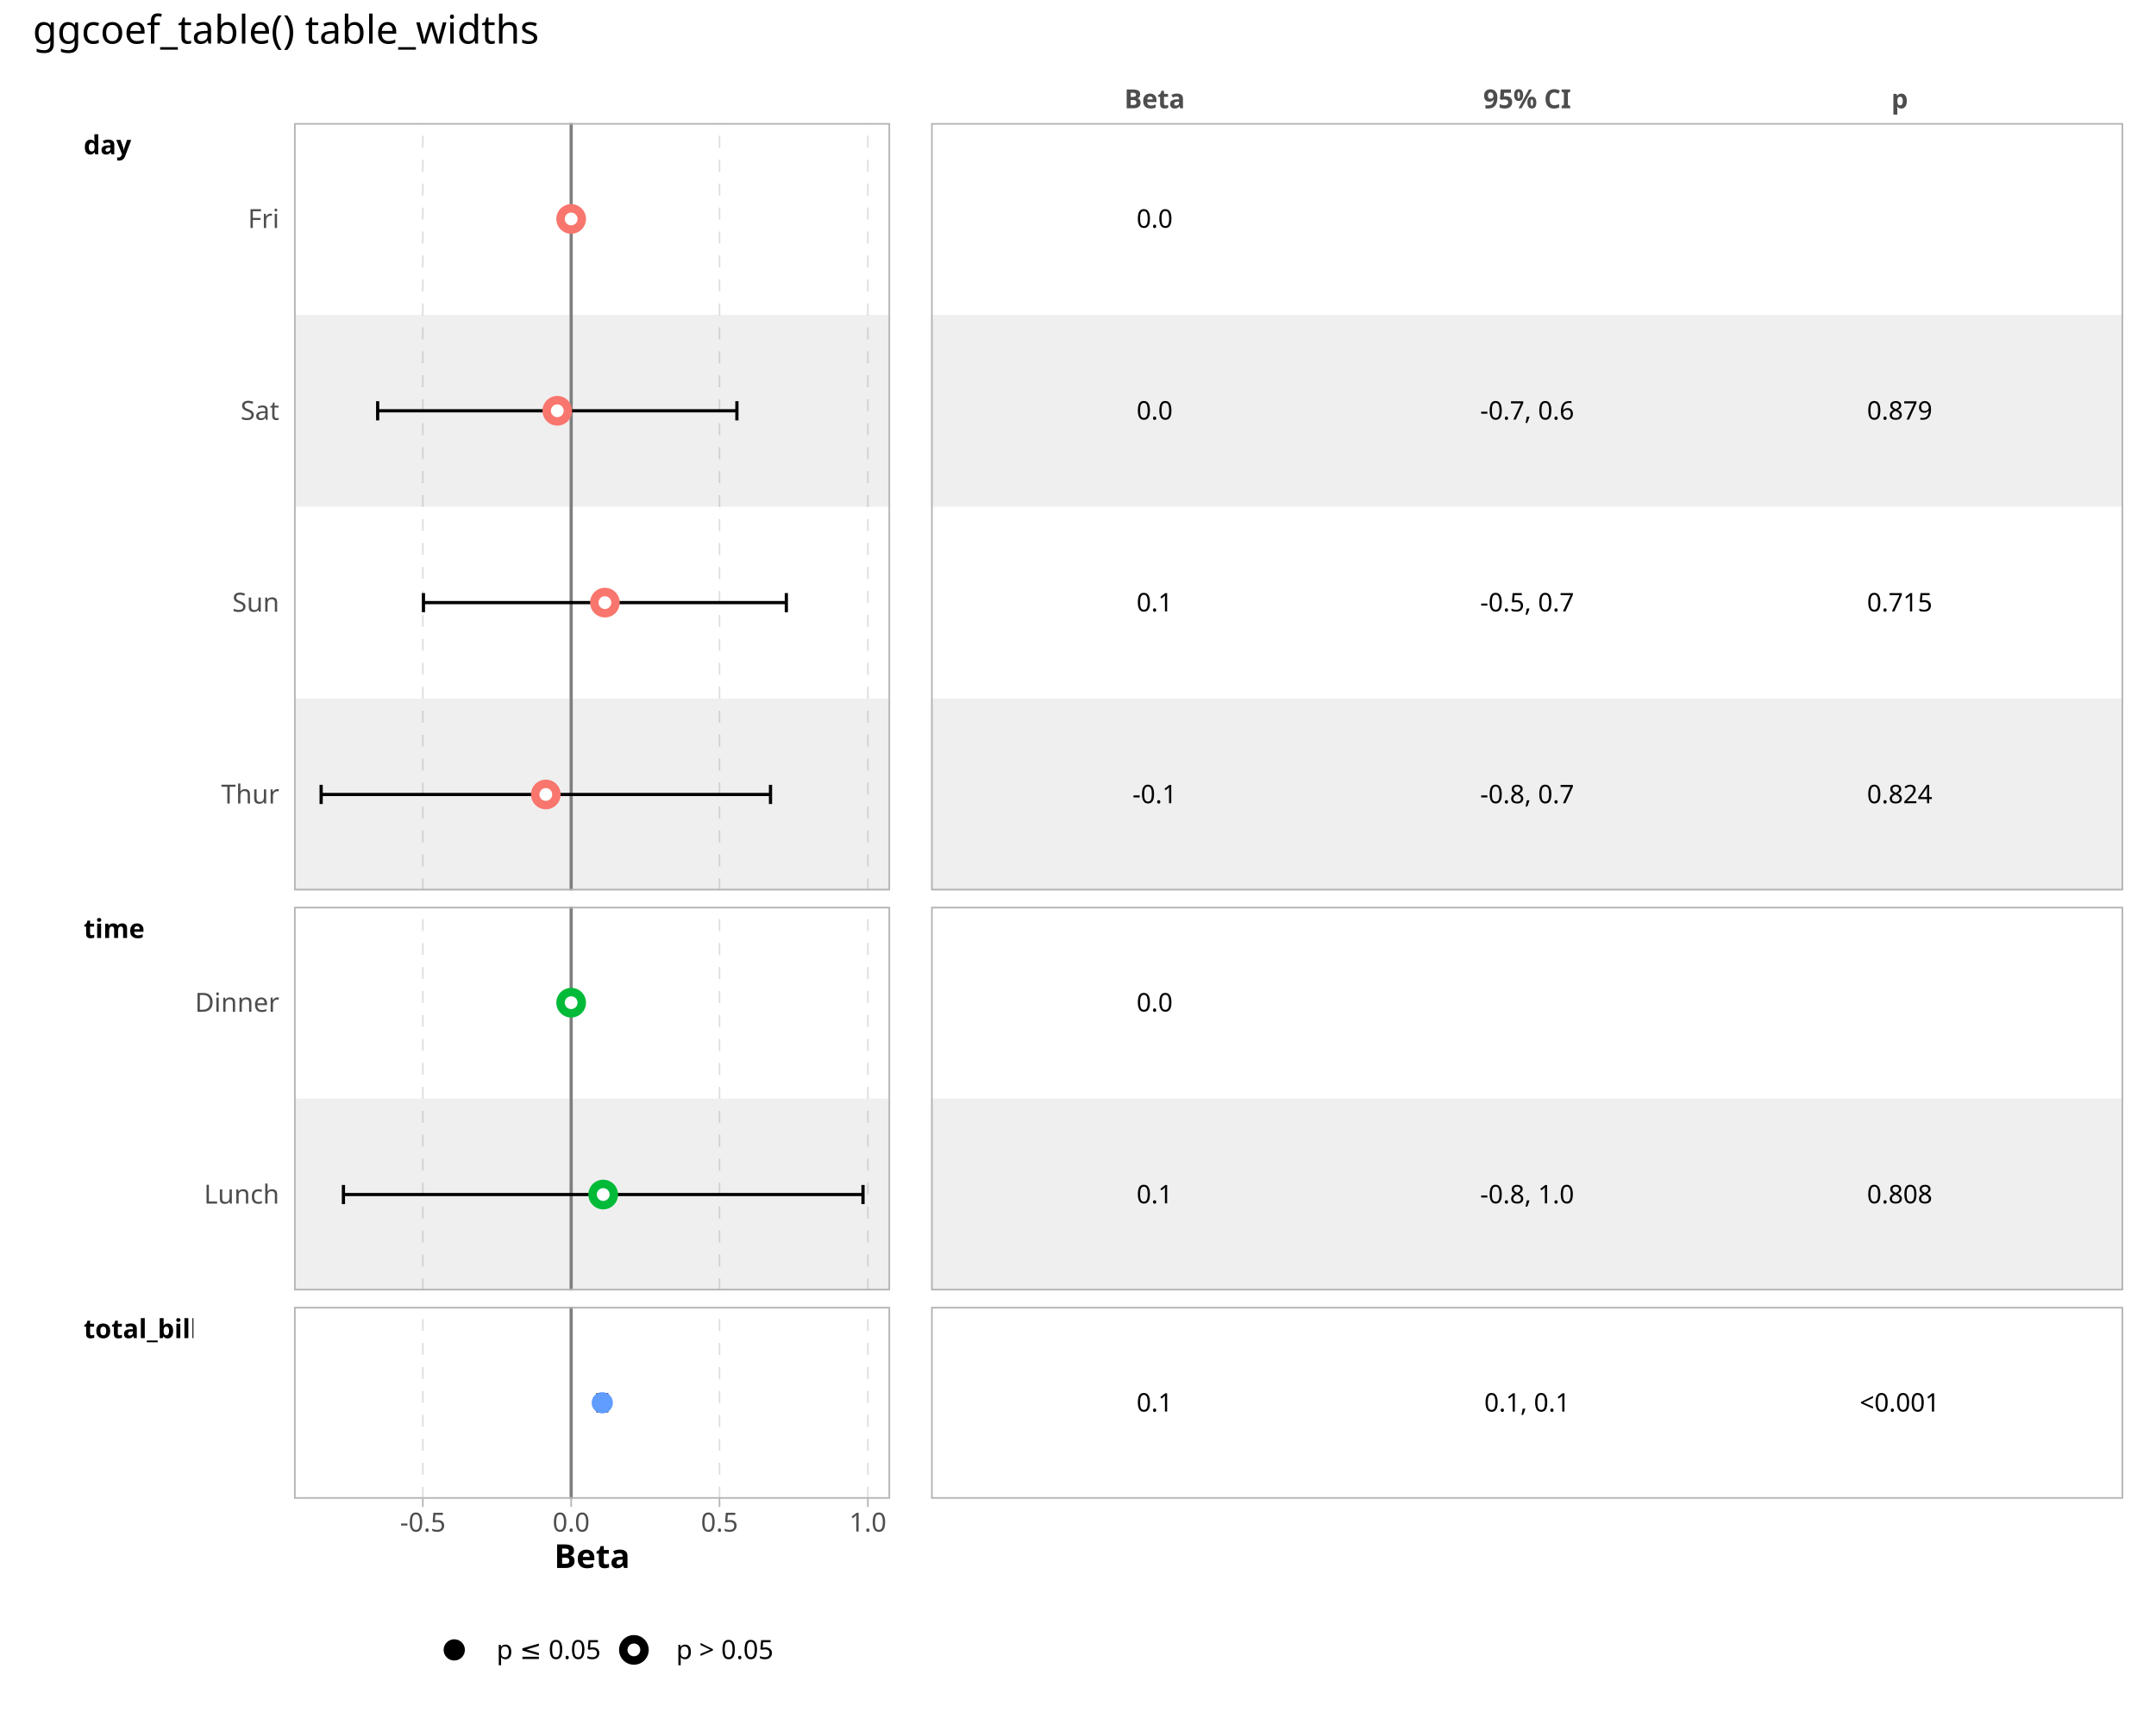
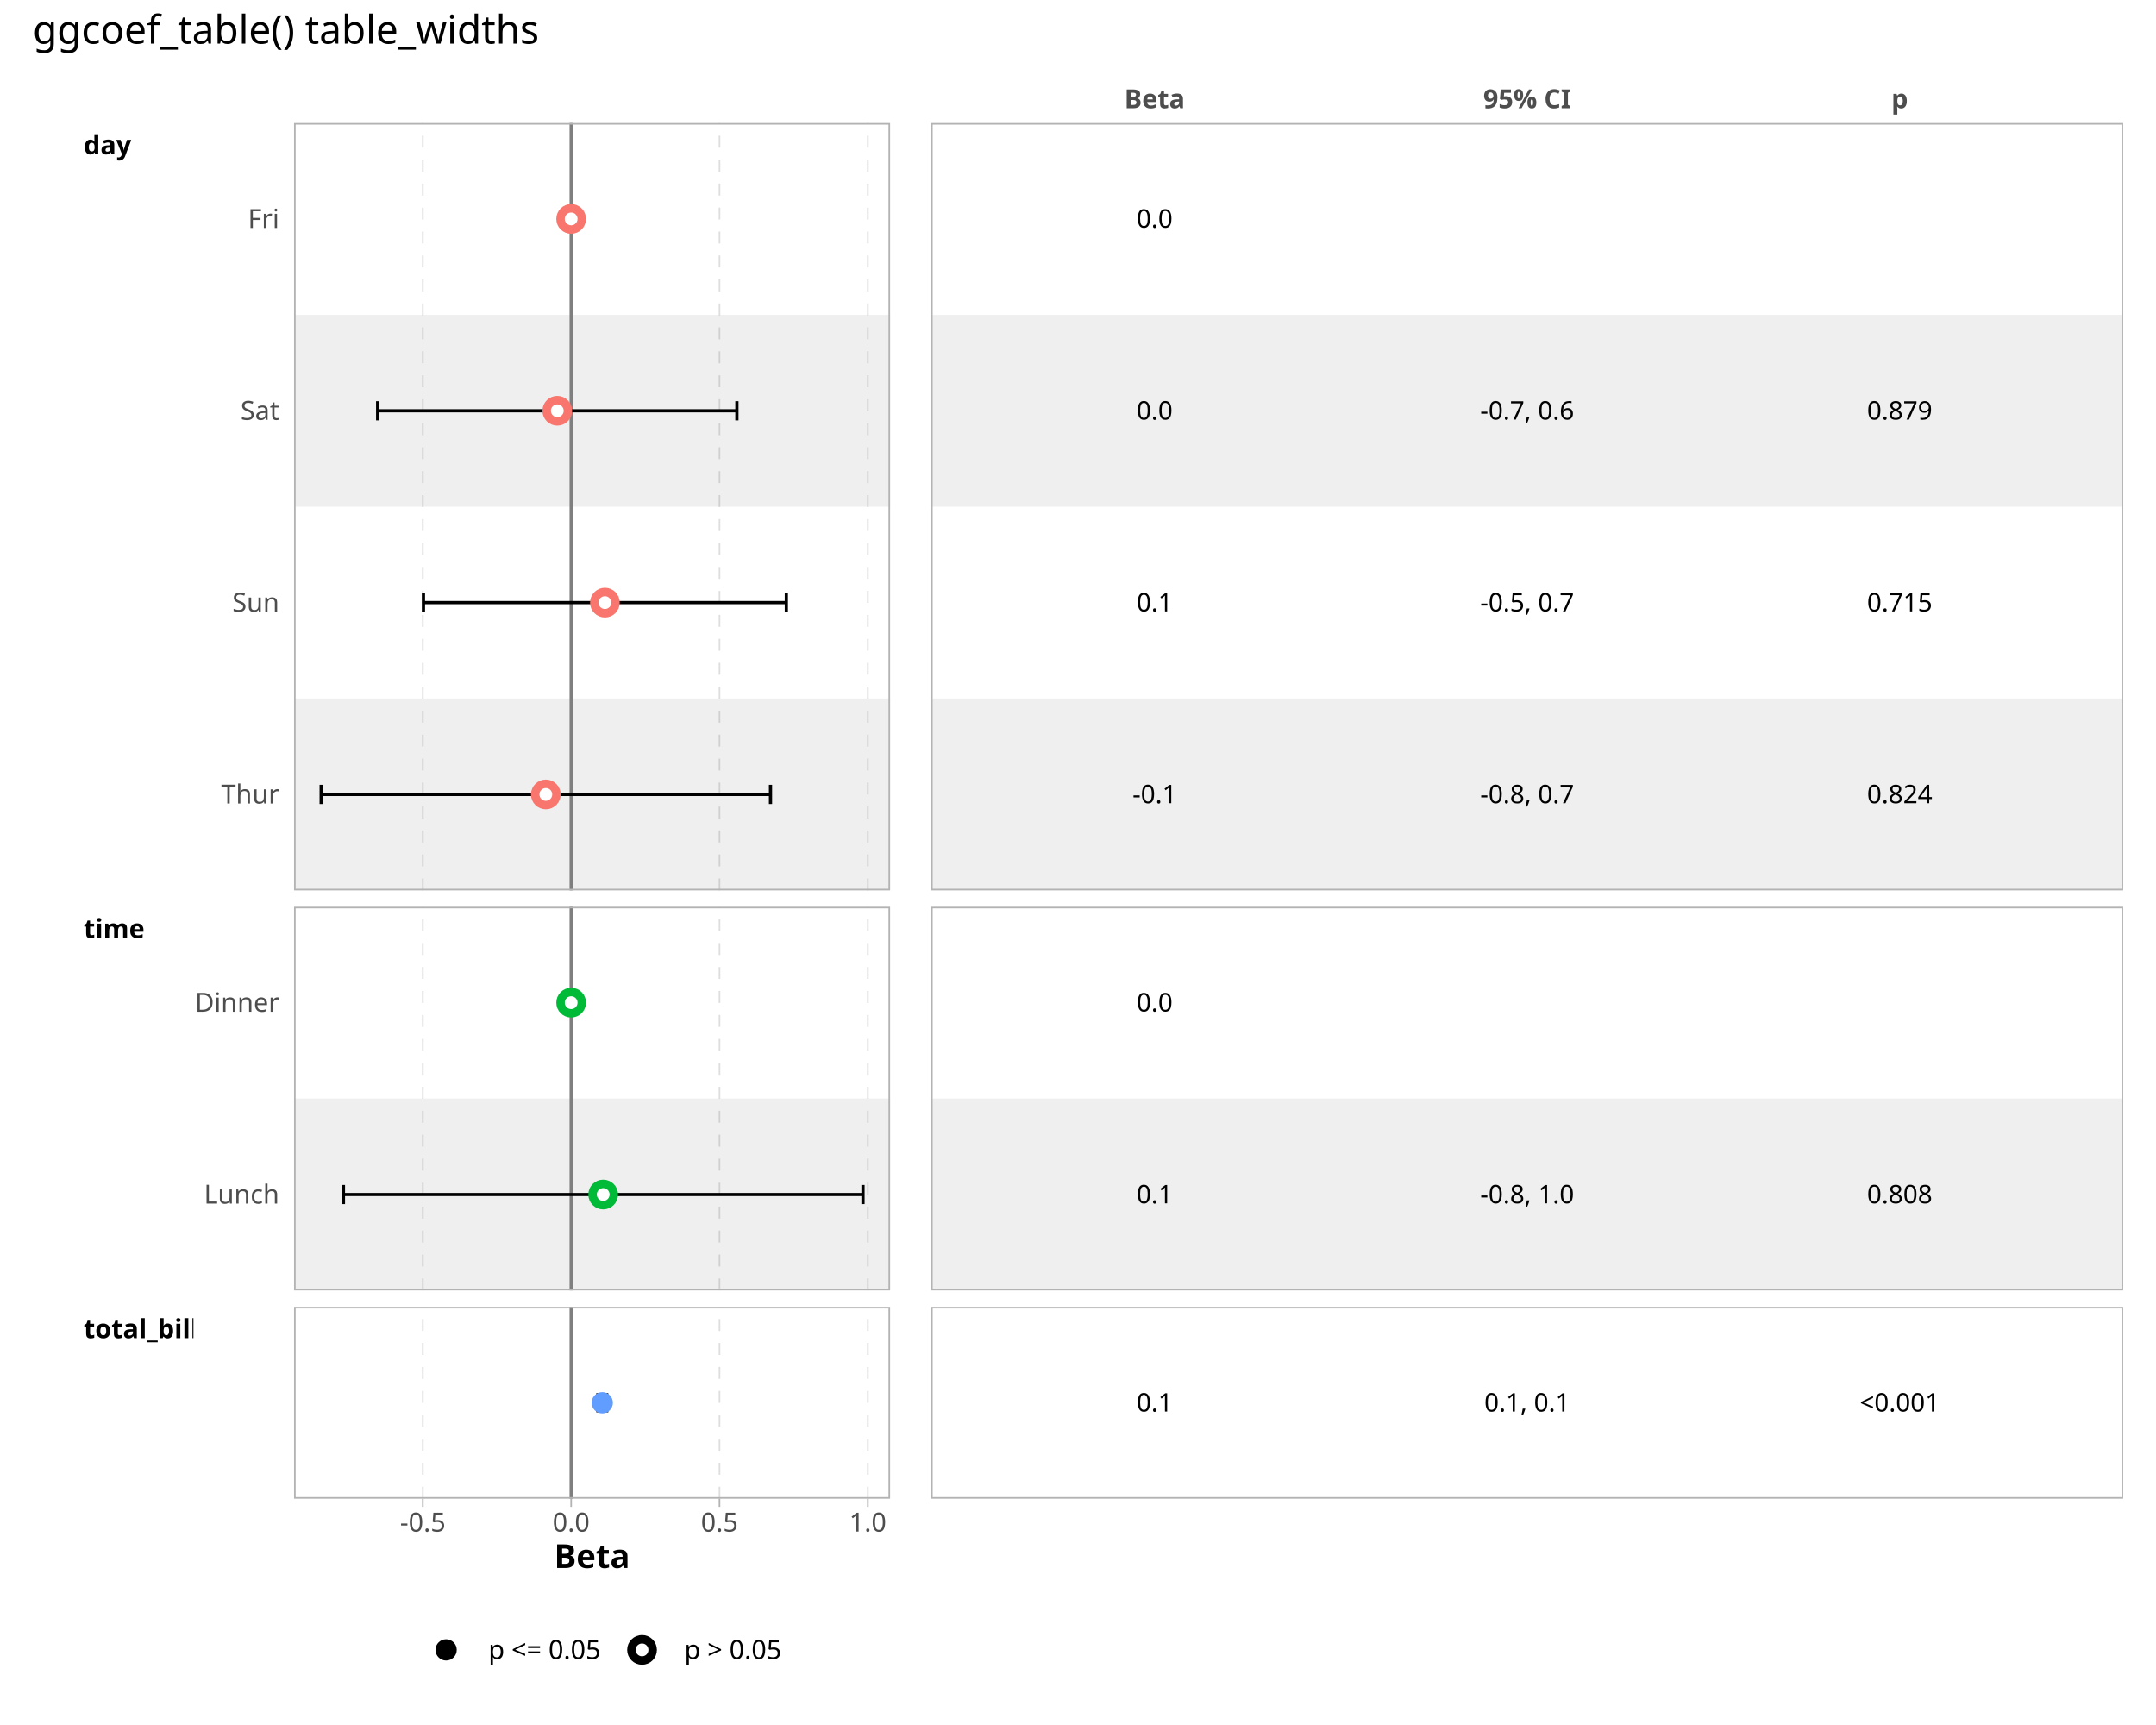
<svg xmlns="http://www.w3.org/2000/svg" class="svglite" data-engine-version="2.0" width="720.00pt" height="576.00pt" viewBox="0 0 720.00 576.00">
  <defs>
    <style type="text/css">
    .svglite line, .svglite polyline, .svglite polygon, .svglite path, .svglite rect, .svglite circle {
      fill: none;
      stroke: #000000;
      stroke-linecap: round;
      stroke-linejoin: round;
      stroke-miterlimit: 10.00;
    }
  </style>
  </defs>
  <rect width="100%" height="100%" style="stroke: none; fill: #FFFFFF;" />
  <defs>
    <clipPath id="cpMC4wMHw3MjAuMDB8MC4wMHw1NzYuMDA=">
      <rect x="0.00" y="0.00" width="720.00" height="576.00" />
    </clipPath>
  </defs>
  <g clip-path="url(#cpMC4wMHw3MjAuMDB8MC4wMHw1NzYuMDA=)">
    <rect x="0" y="0.00" width="720.00" height="576.00" style="stroke-width: 1.07; stroke: #FFFFFF; fill: #FFFFFF;" />
  </g>
  <defs>
    <clipPath id="cpOTguMjB8NzA5LjA0fDQxLjA4fDUwMC40NA==">
      <rect x="98.20" y="41.08" width="610.84" height="459.36" />
    </clipPath>
  </defs>
  <g clip-path="url(#cpOTguMjB8NzA5LjA0fDQxLjA4fDUwMC40NA==)">
</g>
  <g clip-path="url(#cpMC4wMHw3MjAuMDB8MC4wMHw1NzYuMDA=)">
</g>
  <defs>
    <clipPath id="cpNS40OHwzMDIuNzN8MjIuNzh8NTcwLjUy">
      <rect x="5.48" y="22.78" width="297.25" height="547.74" />
    </clipPath>
  </defs>
  <g clip-path="url(#cpNS40OHwzMDIuNzN8MjIuNzh8NTcwLjUy)">
    <rect x="5.48" y="22.78" width="297.25" height="547.74" style="stroke-width: 1.07; stroke: #FFFFFF; fill: #FFFFFF;" />
  </g>
  <g clip-path="url(#cpMC4wMHw3MjAuMDB8MC4wMHw1NzYuMDA=)">
</g>
  <defs>
    <clipPath id="cpOTguMjB8Mjk3LjI1fDQxLjA4fDI5Ny4zMQ==">
      <rect x="98.20" y="41.08" width="199.05" height="256.23" />
    </clipPath>
  </defs>
  <g clip-path="url(#cpOTguMjB8Mjk3LjI1fDQxLjA4fDI5Ny4zMQ==)">
    <rect x="98.20" y="41.08" width="199.05" height="256.23" style="stroke-width: 1.07; stroke: none; fill: #FFFFFF;" />
    <polyline points="141.20,297.31 141.20,41.08 " style="stroke-width: 0.53; stroke: #DEDEDE; stroke-dasharray: 4.00,4.00; stroke-linecap: butt;" />
    <polyline points="190.74,297.31 190.74,41.08 " style="stroke-width: 0.53; stroke: #DEDEDE; stroke-dasharray: 4.00,4.00; stroke-linecap: butt;" />
    <polyline points="240.28,297.31 240.28,41.08 " style="stroke-width: 0.53; stroke: #DEDEDE; stroke-dasharray: 4.00,4.00; stroke-linecap: butt;" />
    <polyline points="289.82,297.31 289.82,41.08 " style="stroke-width: 0.53; stroke: #DEDEDE; stroke-dasharray: 4.00,4.00; stroke-linecap: butt;" />
    <rect x="98.20" y="233.25" width="199.05" height="64.06" style="stroke-width: 1.07; stroke: none; stroke-linecap: butt; stroke-linejoin: miter; fill: #111111; fill-opacity: 0.067;" />
    <rect x="98.20" y="169.19" width="199.05" height="64.06" style="stroke-width: 1.07; stroke: none; stroke-linecap: butt; stroke-linejoin: miter;" />
    <rect x="98.20" y="105.13" width="199.05" height="64.06" style="stroke-width: 1.07; stroke: none; stroke-linecap: butt; stroke-linejoin: miter; fill: #111111; fill-opacity: 0.067;" />
    <rect x="98.20" y="41.08" width="199.05" height="64.06" style="stroke-width: 1.07; stroke: none; stroke-linecap: butt; stroke-linejoin: miter;" />
    <line x1="190.74" y1="297.31" x2="190.74" y2="41.08" style="stroke-width: 1.07; stroke: #7F7F7F; stroke-linecap: butt;" />
    <polyline points="246.09,140.37 246.09,133.96 " style="stroke-width: 1.07; stroke-linecap: butt;" />
    <polyline points="246.09,137.16 126.12,137.16 " style="stroke-width: 1.07; stroke-linecap: butt;" />
    <polyline points="126.12,140.37 126.12,133.96 " style="stroke-width: 1.07; stroke-linecap: butt;" />
    <polyline points="262.60,204.42 262.60,198.02 " style="stroke-width: 1.07; stroke-linecap: butt;" />
    <polyline points="262.60,201.22 141.41,201.22 " style="stroke-width: 1.07; stroke-linecap: butt;" />
    <polyline points="141.41,204.42 141.41,198.02 " style="stroke-width: 1.07; stroke-linecap: butt;" />
    <polyline points="257.31,268.48 257.31,262.07 " style="stroke-width: 1.07; stroke-linecap: butt;" />
    <polyline points="257.31,265.28 107.25,265.28 " style="stroke-width: 1.07; stroke-linecap: butt;" />
    <polyline points="107.25,268.48 107.25,262.07 " style="stroke-width: 1.07; stroke-linecap: butt;" />
    <circle cx="190.74" cy="73.11" r="3.55" style="stroke-width: 2.83; stroke: #F8766D; fill: #FFFFFF;" />
    <circle cx="186.11" cy="137.16" r="3.55" style="stroke-width: 2.83; stroke: #F8766D; fill: #FFFFFF;" />
    <circle cx="202.01" cy="201.22" r="3.55" style="stroke-width: 2.83; stroke: #F8766D; fill: #FFFFFF;" />
    <circle cx="182.28" cy="265.28" r="3.55" style="stroke-width: 2.83; stroke: #F8766D; fill: #FFFFFF;" />
    <rect x="98.20" y="41.08" width="199.05" height="256.23" style="stroke-width: 1.07; stroke: #B3B3B3;" />
  </g>
  <g clip-path="url(#cpMC4wMHw3MjAuMDB8MC4wMHw1NzYuMDA=)">
</g>
  <defs>
    <clipPath id="cpOTguMjB8Mjk3LjI1fDMwMi43OHw0MzAuOTA=">
      <rect x="98.20" y="302.78" width="199.05" height="128.11" />
    </clipPath>
  </defs>
  <g clip-path="url(#cpOTguMjB8Mjk3LjI1fDMwMi43OHw0MzAuOTA=)">
    <rect x="98.20" y="302.78" width="199.05" height="128.11" style="stroke-width: 1.07; stroke: none; fill: #FFFFFF;" />
    <polyline points="141.20,430.90 141.20,302.78 " style="stroke-width: 0.53; stroke: #DEDEDE; stroke-dasharray: 4.00,4.00; stroke-linecap: butt;" />
    <polyline points="190.74,430.90 190.74,302.78 " style="stroke-width: 0.53; stroke: #DEDEDE; stroke-dasharray: 4.00,4.00; stroke-linecap: butt;" />
    <polyline points="240.28,430.90 240.28,302.78 " style="stroke-width: 0.53; stroke: #DEDEDE; stroke-dasharray: 4.00,4.00; stroke-linecap: butt;" />
    <polyline points="289.82,430.90 289.82,302.78 " style="stroke-width: 0.53; stroke: #DEDEDE; stroke-dasharray: 4.00,4.00; stroke-linecap: butt;" />
    <rect x="98.20" y="366.84" width="199.05" height="64.06" style="stroke-width: 1.07; stroke: none; stroke-linecap: butt; stroke-linejoin: miter; fill: #111111; fill-opacity: 0.067;" />
    <rect x="98.20" y="302.78" width="199.05" height="64.06" style="stroke-width: 1.07; stroke: none; stroke-linecap: butt; stroke-linejoin: miter;" />
    <line x1="190.74" y1="430.90" x2="190.74" y2="302.78" style="stroke-width: 1.07; stroke: #7F7F7F; stroke-linecap: butt;" />
    <polyline points="288.20,402.07 288.20,395.67 " style="stroke-width: 1.07; stroke-linecap: butt;" />
    <polyline points="288.20,398.87 114.69,398.87 " style="stroke-width: 1.07; stroke-linecap: butt;" />
    <polyline points="114.69,402.07 114.69,395.67 " style="stroke-width: 1.07; stroke-linecap: butt;" />
    <circle cx="190.74" cy="334.81" r="3.55" style="stroke-width: 2.83; stroke: #00BA38; fill: #FFFFFF;" />
    <circle cx="201.44" cy="398.87" r="3.55" style="stroke-width: 2.83; stroke: #00BA38; fill: #FFFFFF;" />
    <rect x="98.20" y="302.78" width="199.05" height="128.11" style="stroke-width: 1.07; stroke: #B3B3B3;" />
  </g>
  <g clip-path="url(#cpMC4wMHw3MjAuMDB8MC4wMHw1NzYuMDA=)">
</g>
  <defs>
    <clipPath id="cpOTguMjB8Mjk3LjI1fDQzNi4zOHw1MDAuNDQ=">
      <rect x="98.20" y="436.38" width="199.05" height="64.06" />
    </clipPath>
  </defs>
  <g clip-path="url(#cpOTguMjB8Mjk3LjI1fDQzNi4zOHw1MDAuNDQ=)">
    <rect x="98.20" y="436.38" width="199.05" height="64.06" style="stroke-width: 1.07; stroke: none; fill: #FFFFFF;" />
    <polyline points="141.20,500.44 141.20,436.38 " style="stroke-width: 0.53; stroke: #DEDEDE; stroke-dasharray: 4.00,4.00; stroke-linecap: butt;" />
    <polyline points="190.74,500.44 190.74,436.38 " style="stroke-width: 0.53; stroke: #DEDEDE; stroke-dasharray: 4.00,4.00; stroke-linecap: butt;" />
    <polyline points="240.28,500.44 240.28,436.38 " style="stroke-width: 0.53; stroke: #DEDEDE; stroke-dasharray: 4.00,4.00; stroke-linecap: butt;" />
    <polyline points="289.82,500.44 289.82,436.38 " style="stroke-width: 0.53; stroke: #DEDEDE; stroke-dasharray: 4.00,4.00; stroke-linecap: butt;" />
    <rect x="98.20" y="436.38" width="199.05" height="64.06" style="stroke-width: 1.07; stroke: none; stroke-linecap: butt; stroke-linejoin: miter;" />
    <line x1="190.74" y1="500.44" x2="190.74" y2="436.38" style="stroke-width: 1.07; stroke: #7F7F7F; stroke-linecap: butt;" />
    <polyline points="202.61,471.61 202.61,465.20 " style="stroke-width: 1.07; stroke-linecap: butt;" />
    <polyline points="202.61,468.41 199.65,468.41 " style="stroke-width: 1.07; stroke-linecap: butt;" />
    <polyline points="199.65,471.61 199.65,465.20 " style="stroke-width: 1.07; stroke-linecap: butt;" />
    <circle cx="201.13" cy="468.41" r="3.55" style="stroke-width: 2.83; stroke: none; fill: #619CFF;" />
    <rect x="98.20" y="436.38" width="199.05" height="64.06" style="stroke-width: 1.07; stroke: #B3B3B3;" />
  </g>
  <g clip-path="url(#cpMC4wMHw3MjAuMDB8MC4wMHw1NzYuMDA=)">
</g>
  <defs>
    <clipPath id="cpMjMuNTV8NjQuNjB8NDEuMDh8Mjk3LjMx">
      <rect x="23.55" y="41.08" width="41.05" height="256.23" />
    </clipPath>
  </defs>
  <g clip-path="url(#cpMjMuNTV8NjQuNjB8NDEuMDh8Mjk3LjMx)">
    <text x="27.94" y="51.52" style="font-size: 8.80px; font-weight: bold; font-family: sans;" textLength="14.19px" lengthAdjust="spacingAndGlyphs">day</text>
  </g>
  <g clip-path="url(#cpMC4wMHw3MjAuMDB8MC4wMHw1NzYuMDA=)">
</g>
  <defs>
    <clipPath id="cpMjMuNTV8NjQuNjB8MzAyLjc4fDQzMC45MA==">
      <rect x="23.55" y="302.78" width="41.05" height="128.11" />
    </clipPath>
  </defs>
  <g clip-path="url(#cpMjMuNTV8NjQuNjB8MzAyLjc4fDQzMC45MA==)">
    <text x="27.94" y="313.22" style="font-size: 8.80px; font-weight: bold; font-family: sans;" textLength="16.63px" lengthAdjust="spacingAndGlyphs">time</text>
  </g>
  <g clip-path="url(#cpMC4wMHw3MjAuMDB8MC4wMHw1NzYuMDA=)">
</g>
  <defs>
    <clipPath id="cpMjMuNTV8NjQuNjB8NDM2LjM4fDUwMC40NA==">
      <rect x="23.55" y="436.38" width="41.05" height="64.06" />
    </clipPath>
  </defs>
  <g clip-path="url(#cpMjMuNTV8NjQuNjB8NDM2LjM4fDUwMC40NA==)">
    <text x="27.94" y="446.82" style="font-size: 8.80px; font-weight: bold; font-family: sans;" textLength="32.28px" lengthAdjust="spacingAndGlyphs">total_bill</text>
  </g>
  <g clip-path="url(#cpMC4wMHw3MjAuMDB8MC4wMHw1NzYuMDA=)">
    <polyline points="141.20,503.17 141.20,500.44 " style="stroke-width: 0.53; stroke: #B3B3B3; stroke-linecap: butt;" />
    <polyline points="190.74,503.17 190.74,500.44 " style="stroke-width: 0.53; stroke: #B3B3B3; stroke-linecap: butt;" />
    <polyline points="240.28,503.17 240.28,500.44 " style="stroke-width: 0.53; stroke: #B3B3B3; stroke-linecap: butt;" />
    <polyline points="289.82,503.17 289.82,500.44 " style="stroke-width: 0.53; stroke: #B3B3B3; stroke-linecap: butt;" />
    <text x="141.20" y="511.42" text-anchor="middle" style="font-size: 8.80px; fill: #4D4D4D; font-family: sans;" textLength="15.16px" lengthAdjust="spacingAndGlyphs">-0.5</text>
    <text x="190.74" y="511.42" text-anchor="middle" style="font-size: 8.80px; fill: #4D4D4D; font-family: sans;" textLength="12.23px" lengthAdjust="spacingAndGlyphs">0.0</text>
    <text x="240.28" y="511.42" text-anchor="middle" style="font-size: 8.80px; fill: #4D4D4D; font-family: sans;" textLength="12.23px" lengthAdjust="spacingAndGlyphs">0.5</text>
    <text x="289.82" y="511.42" text-anchor="middle" style="font-size: 8.80px; fill: #4D4D4D; font-family: sans;" textLength="12.23px" lengthAdjust="spacingAndGlyphs">1.0</text>
    <text x="93.27" y="268.30" text-anchor="end" style="font-size: 8.80px; fill: #4D4D4D; font-family: sans;" textLength="18.09px" lengthAdjust="spacingAndGlyphs">Thur</text>
    <text x="93.27" y="204.25" text-anchor="end" style="font-size: 8.80px; fill: #4D4D4D; font-family: sans;" textLength="15.66px" lengthAdjust="spacingAndGlyphs">Sun</text>
    <text x="93.27" y="140.19" text-anchor="end" style="font-size: 8.80px; fill: #4D4D4D; font-family: sans;" textLength="13.21px" lengthAdjust="spacingAndGlyphs">Sat</text>
    <text x="93.27" y="76.13" text-anchor="end" style="font-size: 8.80px; fill: #4D4D4D; font-family: sans;" textLength="10.26px" lengthAdjust="spacingAndGlyphs">Fri</text>
    <text x="93.27" y="401.90" text-anchor="end" style="font-size: 8.80px; fill: #4D4D4D; font-family: sans;" textLength="23.98px" lengthAdjust="spacingAndGlyphs">Lunch</text>
    <text x="93.27" y="337.84" text-anchor="end" style="font-size: 8.80px; fill: #4D4D4D; font-family: sans;" textLength="25.92px" lengthAdjust="spacingAndGlyphs">Dinner</text>
    <text x="197.72" y="523.56" text-anchor="middle" style="font-size: 11.00px; font-weight: bold; font-family: sans;" textLength="22.63px" lengthAdjust="spacingAndGlyphs">Beta</text>
-     <rect x="132.10" y="536.80" width="131.23" height="28.24" style="stroke-width: 1.07; stroke: none; fill: #FFFFFF;" />
-     <rect x="143.06" y="542.28" width="17.28" height="17.28" style="stroke-width: 1.07; stroke: none; fill: #FFFFFF;" />
-     <circle cx="151.70" cy="550.92" r="3.55" style="stroke-width: 2.83; stroke: none; fill: #000000;" />
-     <rect x="203.05" y="542.28" width="17.28" height="17.28" style="stroke-width: 1.07; stroke: none; fill: #FFFFFF;" />
-     <circle cx="211.69" cy="550.92" r="3.55" style="stroke-width: 2.83; fill: #FFFFFF;" />
-     <text x="165.82" y="553.95" style="font-size: 8.80px; font-family: sans;" textLength="31.74px" lengthAdjust="spacingAndGlyphs">p ≤ 0.05</text>
-     <text x="225.80" y="553.95" style="font-size: 8.80px; font-family: sans;" textLength="32.05px" lengthAdjust="spacingAndGlyphs">p &gt; 0.05</text>
+     <rect x="129.38" y="536.80" width="136.69" height="28.24" style="stroke-width: 1.07; stroke: none; fill: #FFFFFF;" />
+     <rect x="140.34" y="542.28" width="17.28" height="17.28" style="stroke-width: 1.07; stroke: none; fill: #FFFFFF;" />
+     <circle cx="148.98" cy="550.92" r="3.55" style="stroke-width: 2.83; stroke: none; fill: #000000;" />
+     <rect x="205.77" y="542.28" width="17.28" height="17.28" style="stroke-width: 1.07; stroke: none; fill: #FFFFFF;" />
+     <circle cx="214.41" cy="550.92" r="3.55" style="stroke-width: 2.83; fill: #FFFFFF;" />
+     <text x="163.10" y="553.95" style="font-size: 8.80px; font-family: sans;" textLength="37.20px" lengthAdjust="spacingAndGlyphs">p &lt;= 0.05</text>
+     <text x="228.53" y="553.95" style="font-size: 8.80px; font-family: sans;" textLength="32.05px" lengthAdjust="spacingAndGlyphs">p &gt; 0.05</text>
  </g>
  <defs>
    <clipPath id="cpMzAyLjczfDcxNC41MnwyMi43OHw1NzAuNTI=">
      <rect x="302.73" y="22.78" width="411.80" height="547.74" />
    </clipPath>
  </defs>
  <g clip-path="url(#cpMzAyLjczfDcxNC41MnwyMi43OHw1NzAuNTI=)">
    <rect x="302.73" y="22.78" width="411.80" height="547.74" style="stroke-width: 1.07; stroke: #FFFFFF; fill: #FFFFFF;" />
  </g>
  <g clip-path="url(#cpMC4wMHw3MjAuMDB8MC4wMHw1NzYuMDA=)">
</g>
  <defs>
    <clipPath id="cpMzEwLjk0fDcwOS4wNHw0MS4wOHwyOTcuMzE=">
      <rect x="310.94" y="41.08" width="398.10" height="256.23" />
    </clipPath>
  </defs>
  <g clip-path="url(#cpMzEwLjk0fDcwOS4wNHw0MS4wOHwyOTcuMzE=)">
    <rect x="310.94" y="41.08" width="398.10" height="256.23" style="stroke-width: 1.07; stroke: none; fill: #FFFFFF;" />
    <text x="385.59" y="76.04" text-anchor="middle" style="font-size: 8.54px; font-family: sans;" textLength="11.87px" lengthAdjust="spacingAndGlyphs">0.0</text>
    <text x="509.99" y="76.04" text-anchor="middle" style="font-size: 8.54px; font-family: sans;" textLength="2.37px" lengthAdjust="spacingAndGlyphs"> </text>
    <text x="385.59" y="140.10" text-anchor="middle" style="font-size: 8.54px; font-family: sans;" textLength="11.87px" lengthAdjust="spacingAndGlyphs">0.0</text>
    <text x="509.99" y="140.10" text-anchor="middle" style="font-size: 8.54px; font-family: sans;" textLength="31.32px" lengthAdjust="spacingAndGlyphs">-0.7, 0.6</text>
    <text x="634.40" y="140.10" text-anchor="middle" style="font-size: 8.54px; font-family: sans;" textLength="21.36px" lengthAdjust="spacingAndGlyphs">0.879</text>
    <text x="385.59" y="204.16" text-anchor="middle" style="font-size: 8.54px; font-family: sans;" textLength="11.87px" lengthAdjust="spacingAndGlyphs">0.1</text>
    <text x="509.99" y="204.16" text-anchor="middle" style="font-size: 8.54px; font-family: sans;" textLength="31.32px" lengthAdjust="spacingAndGlyphs">-0.5, 0.7</text>
    <text x="634.40" y="204.16" text-anchor="middle" style="font-size: 8.54px; font-family: sans;" textLength="21.36px" lengthAdjust="spacingAndGlyphs">0.715</text>
    <text x="385.59" y="268.21" text-anchor="middle" style="font-size: 8.54px; font-family: sans;" textLength="14.71px" lengthAdjust="spacingAndGlyphs">-0.1</text>
    <text x="509.99" y="268.21" text-anchor="middle" style="font-size: 8.54px; font-family: sans;" textLength="31.32px" lengthAdjust="spacingAndGlyphs">-0.8, 0.7</text>
    <text x="634.40" y="268.21" text-anchor="middle" style="font-size: 8.54px; font-family: sans;" textLength="21.36px" lengthAdjust="spacingAndGlyphs">0.824</text>
    <rect x="310.94" y="233.25" width="398.10" height="64.06" style="stroke-width: 1.07; stroke: none; stroke-linecap: butt; stroke-linejoin: miter; fill: #111111; fill-opacity: 0.067;" />
    <rect x="310.94" y="169.19" width="398.10" height="64.06" style="stroke-width: 1.07; stroke: none; stroke-linecap: butt; stroke-linejoin: miter;" />
    <rect x="310.94" y="105.13" width="398.10" height="64.06" style="stroke-width: 1.07; stroke: none; stroke-linecap: butt; stroke-linejoin: miter; fill: #111111; fill-opacity: 0.067;" />
    <rect x="310.94" y="41.08" width="398.10" height="64.06" style="stroke-width: 1.07; stroke: none; stroke-linecap: butt; stroke-linejoin: miter;" />
    <rect x="310.94" y="41.08" width="398.10" height="256.23" style="stroke-width: 1.07; stroke: #B3B3B3;" />
  </g>
  <g clip-path="url(#cpMC4wMHw3MjAuMDB8MC4wMHw1NzYuMDA=)">
</g>
  <defs>
    <clipPath id="cpMzEwLjk0fDcwOS4wNHwzMDIuNzh8NDMwLjkw">
      <rect x="310.94" y="302.78" width="398.10" height="128.11" />
    </clipPath>
  </defs>
  <g clip-path="url(#cpMzEwLjk0fDcwOS4wNHwzMDIuNzh8NDMwLjkw)">
    <rect x="310.94" y="302.78" width="398.10" height="128.11" style="stroke-width: 1.07; stroke: none; fill: #FFFFFF;" />
    <text x="385.59" y="337.75" text-anchor="middle" style="font-size: 8.54px; font-family: sans;" textLength="11.87px" lengthAdjust="spacingAndGlyphs">0.0</text>
    <text x="509.99" y="337.75" text-anchor="middle" style="font-size: 8.54px; font-family: sans;" textLength="2.37px" lengthAdjust="spacingAndGlyphs"> </text>
    <text x="385.59" y="401.81" text-anchor="middle" style="font-size: 8.54px; font-family: sans;" textLength="11.87px" lengthAdjust="spacingAndGlyphs">0.1</text>
    <text x="509.99" y="401.81" text-anchor="middle" style="font-size: 8.54px; font-family: sans;" textLength="31.32px" lengthAdjust="spacingAndGlyphs">-0.8, 1.0</text>
    <text x="634.40" y="401.81" text-anchor="middle" style="font-size: 8.54px; font-family: sans;" textLength="21.36px" lengthAdjust="spacingAndGlyphs">0.808</text>
    <rect x="310.94" y="366.84" width="398.10" height="64.06" style="stroke-width: 1.07; stroke: none; stroke-linecap: butt; stroke-linejoin: miter; fill: #111111; fill-opacity: 0.067;" />
    <rect x="310.94" y="302.78" width="398.10" height="64.06" style="stroke-width: 1.07; stroke: none; stroke-linecap: butt; stroke-linejoin: miter;" />
    <rect x="310.94" y="302.78" width="398.10" height="128.11" style="stroke-width: 1.07; stroke: #B3B3B3;" />
  </g>
  <g clip-path="url(#cpMC4wMHw3MjAuMDB8MC4wMHw1NzYuMDA=)">
</g>
  <defs>
    <clipPath id="cpMzEwLjk0fDcwOS4wNHw0MzYuMzh8NTAwLjQ0">
      <rect x="310.94" y="436.38" width="398.10" height="64.06" />
    </clipPath>
  </defs>
  <g clip-path="url(#cpMzEwLjk0fDcwOS4wNHw0MzYuMzh8NTAwLjQ0)">
    <rect x="310.94" y="436.38" width="398.10" height="64.06" style="stroke-width: 1.07; stroke: none; fill: #FFFFFF;" />
    <text x="385.59" y="471.34" text-anchor="middle" style="font-size: 8.54px; font-family: sans;" textLength="11.87px" lengthAdjust="spacingAndGlyphs">0.1</text>
    <text x="509.99" y="471.34" text-anchor="middle" style="font-size: 8.54px; font-family: sans;" textLength="28.48px" lengthAdjust="spacingAndGlyphs">0.1, 0.1</text>
    <text x="634.40" y="471.34" text-anchor="middle" style="font-size: 8.54px; font-family: sans;" textLength="26.35px" lengthAdjust="spacingAndGlyphs">&lt;0.001</text>
    <rect x="310.94" y="436.38" width="398.10" height="64.06" style="stroke-width: 1.07; stroke: none; stroke-linecap: butt; stroke-linejoin: miter;" />
    <rect x="310.94" y="436.38" width="398.10" height="64.06" style="stroke-width: 1.07; stroke: #B3B3B3;" />
  </g>
  <g clip-path="url(#cpMC4wMHw3MjAuMDB8MC4wMHw1NzYuMDA=)">
</g>
  <defs>
    <clipPath id="cpMzEwLjk0fDMxMC45NHw0MS4wOHwyOTcuMzE=">
      <rect x="310.94" y="41.08" width="0.00" height="256.23" />
    </clipPath>
  </defs>
  <g clip-path="url(#cpMzEwLjk0fDMxMC45NHw0MS4wOHwyOTcuMzE=)">
</g>
  <g clip-path="url(#cpMC4wMHw3MjAuMDB8MC4wMHw1NzYuMDA=)">
</g>
  <defs>
    <clipPath id="cpMzEwLjk0fDMxMC45NHwzMDIuNzh8NDMwLjkw">
      <rect x="310.94" y="302.78" width="0.00" height="128.11" />
    </clipPath>
  </defs>
  <g clip-path="url(#cpMzEwLjk0fDMxMC45NHwzMDIuNzh8NDMwLjkw)">
</g>
  <g clip-path="url(#cpMC4wMHw3MjAuMDB8MC4wMHw1NzYuMDA=)">
</g>
  <defs>
    <clipPath id="cpMzEwLjk0fDMxMC45NHw0MzYuMzh8NTAwLjQ0">
      <rect x="310.94" y="436.38" width="0.00" height="64.06" />
    </clipPath>
  </defs>
  <g clip-path="url(#cpMzEwLjk0fDMxMC45NHw0MzYuMzh8NTAwLjQ0)">
</g>
  <g clip-path="url(#cpMC4wMHw3MjAuMDB8MC4wMHw1NzYuMDA=)">
    <text x="385.59" y="36.15" text-anchor="middle" style="font-size: 8.80px; font-weight: bold; fill: #4D4D4D; font-family: sans;" textLength="18.11px" lengthAdjust="spacingAndGlyphs">Beta</text>
    <text x="509.99" y="36.15" text-anchor="middle" style="font-size: 8.80px; font-weight: bold; fill: #4D4D4D; font-family: sans;" textLength="28.86px" lengthAdjust="spacingAndGlyphs">95% CI</text>
    <text x="634.40" y="36.15" text-anchor="middle" style="font-size: 8.80px; font-weight: bold; fill: #4D4D4D; font-family: sans;" textLength="4.89px" lengthAdjust="spacingAndGlyphs">p</text>
    <text x="10.96" y="14.56" style="font-size: 13.20px; font-family: sans;" textLength="161.45px" lengthAdjust="spacingAndGlyphs">ggcoef_table() table_widths</text>
  </g>
</svg>
